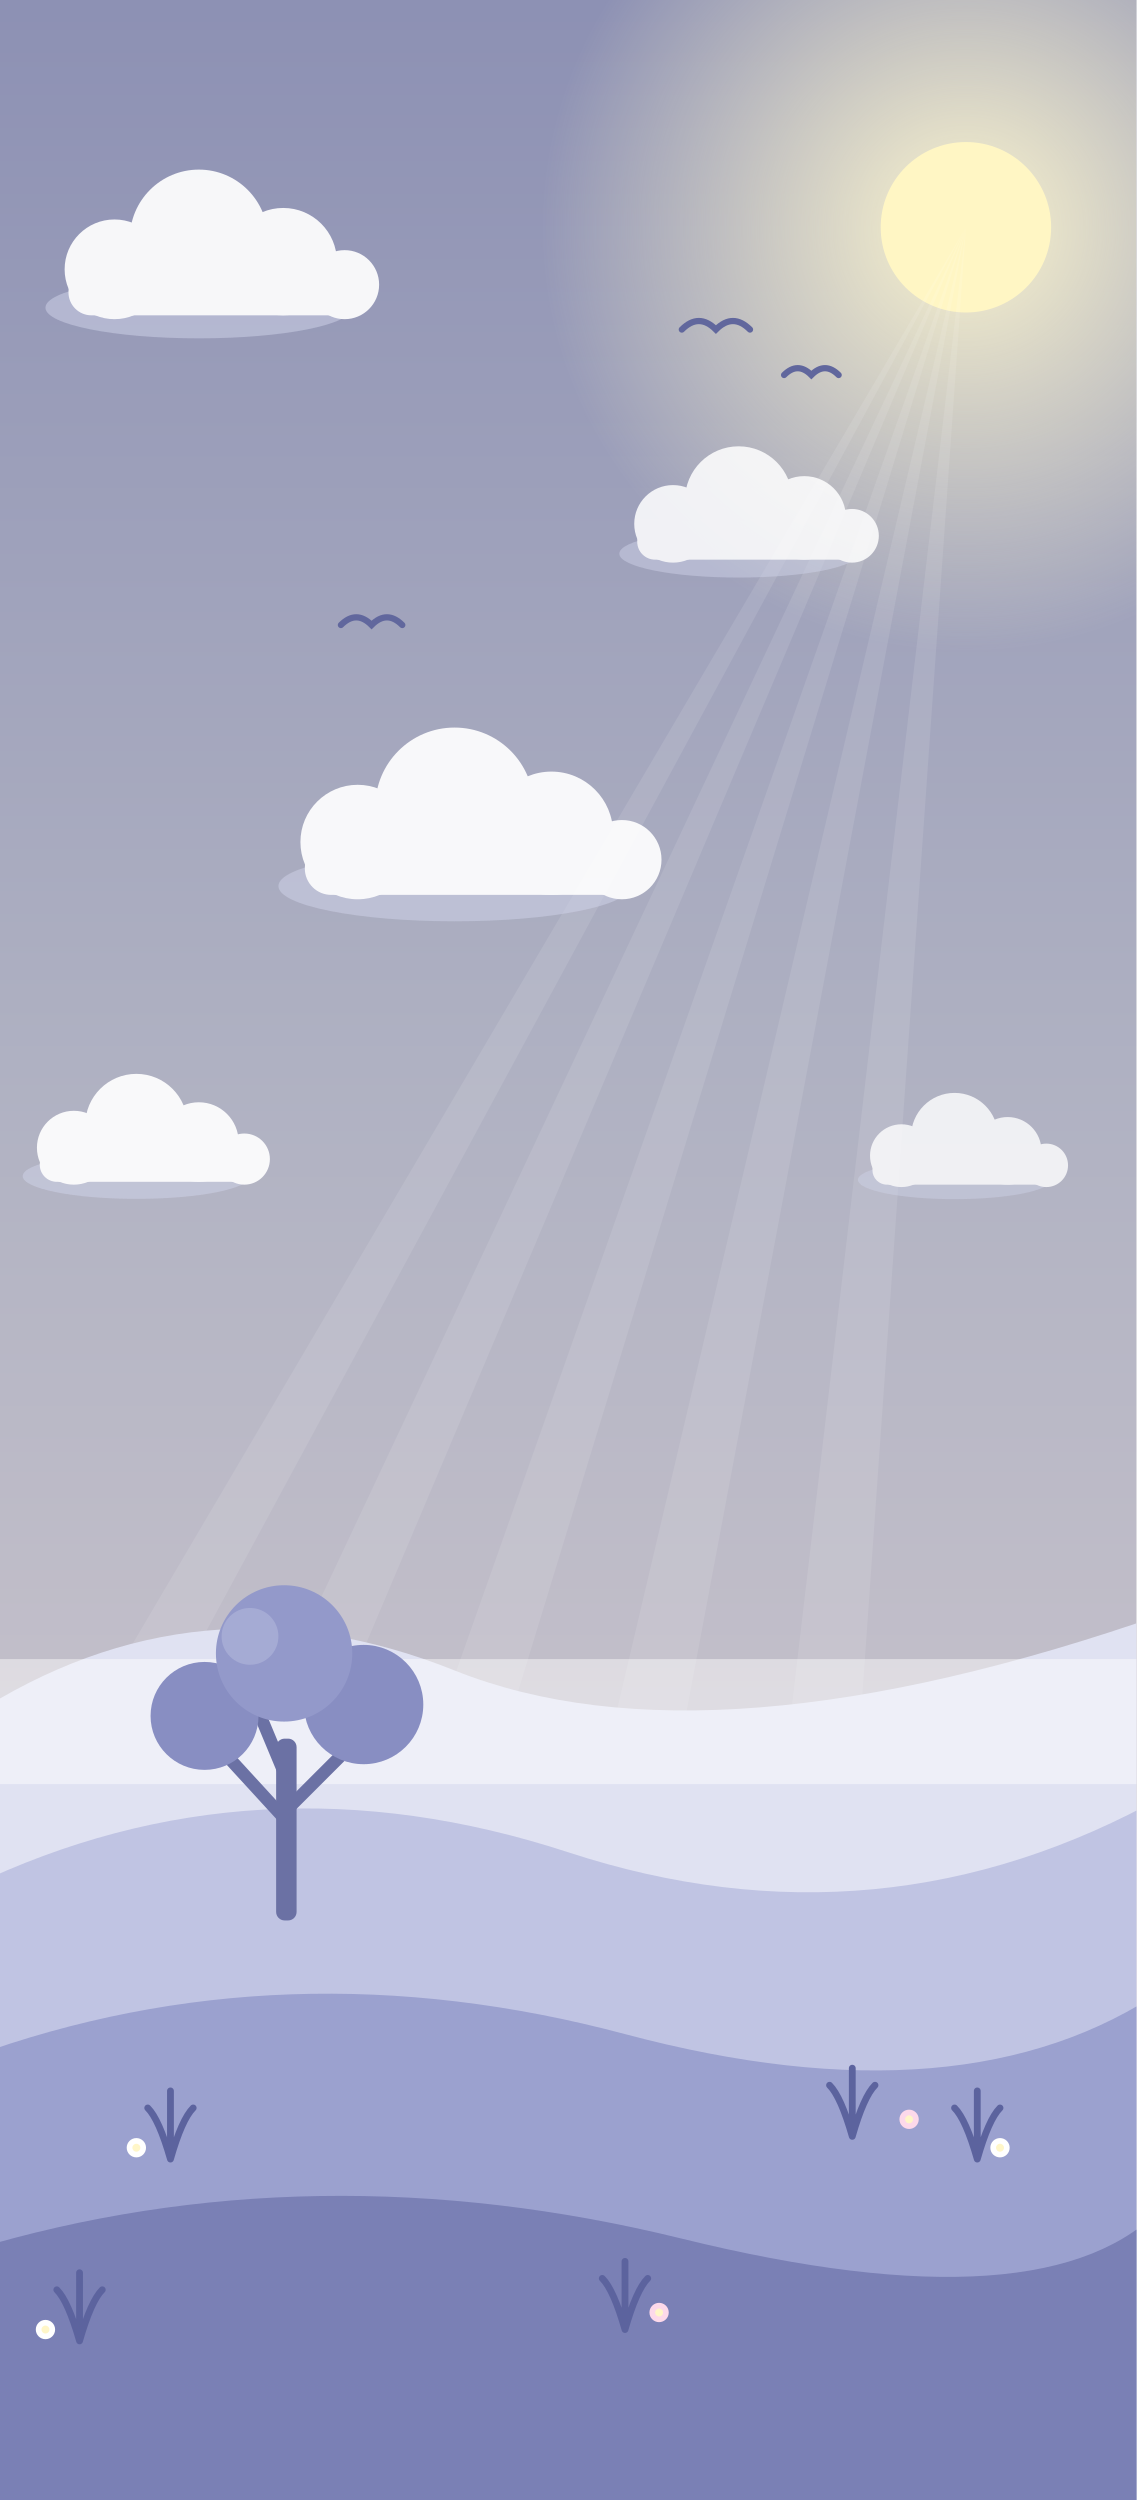
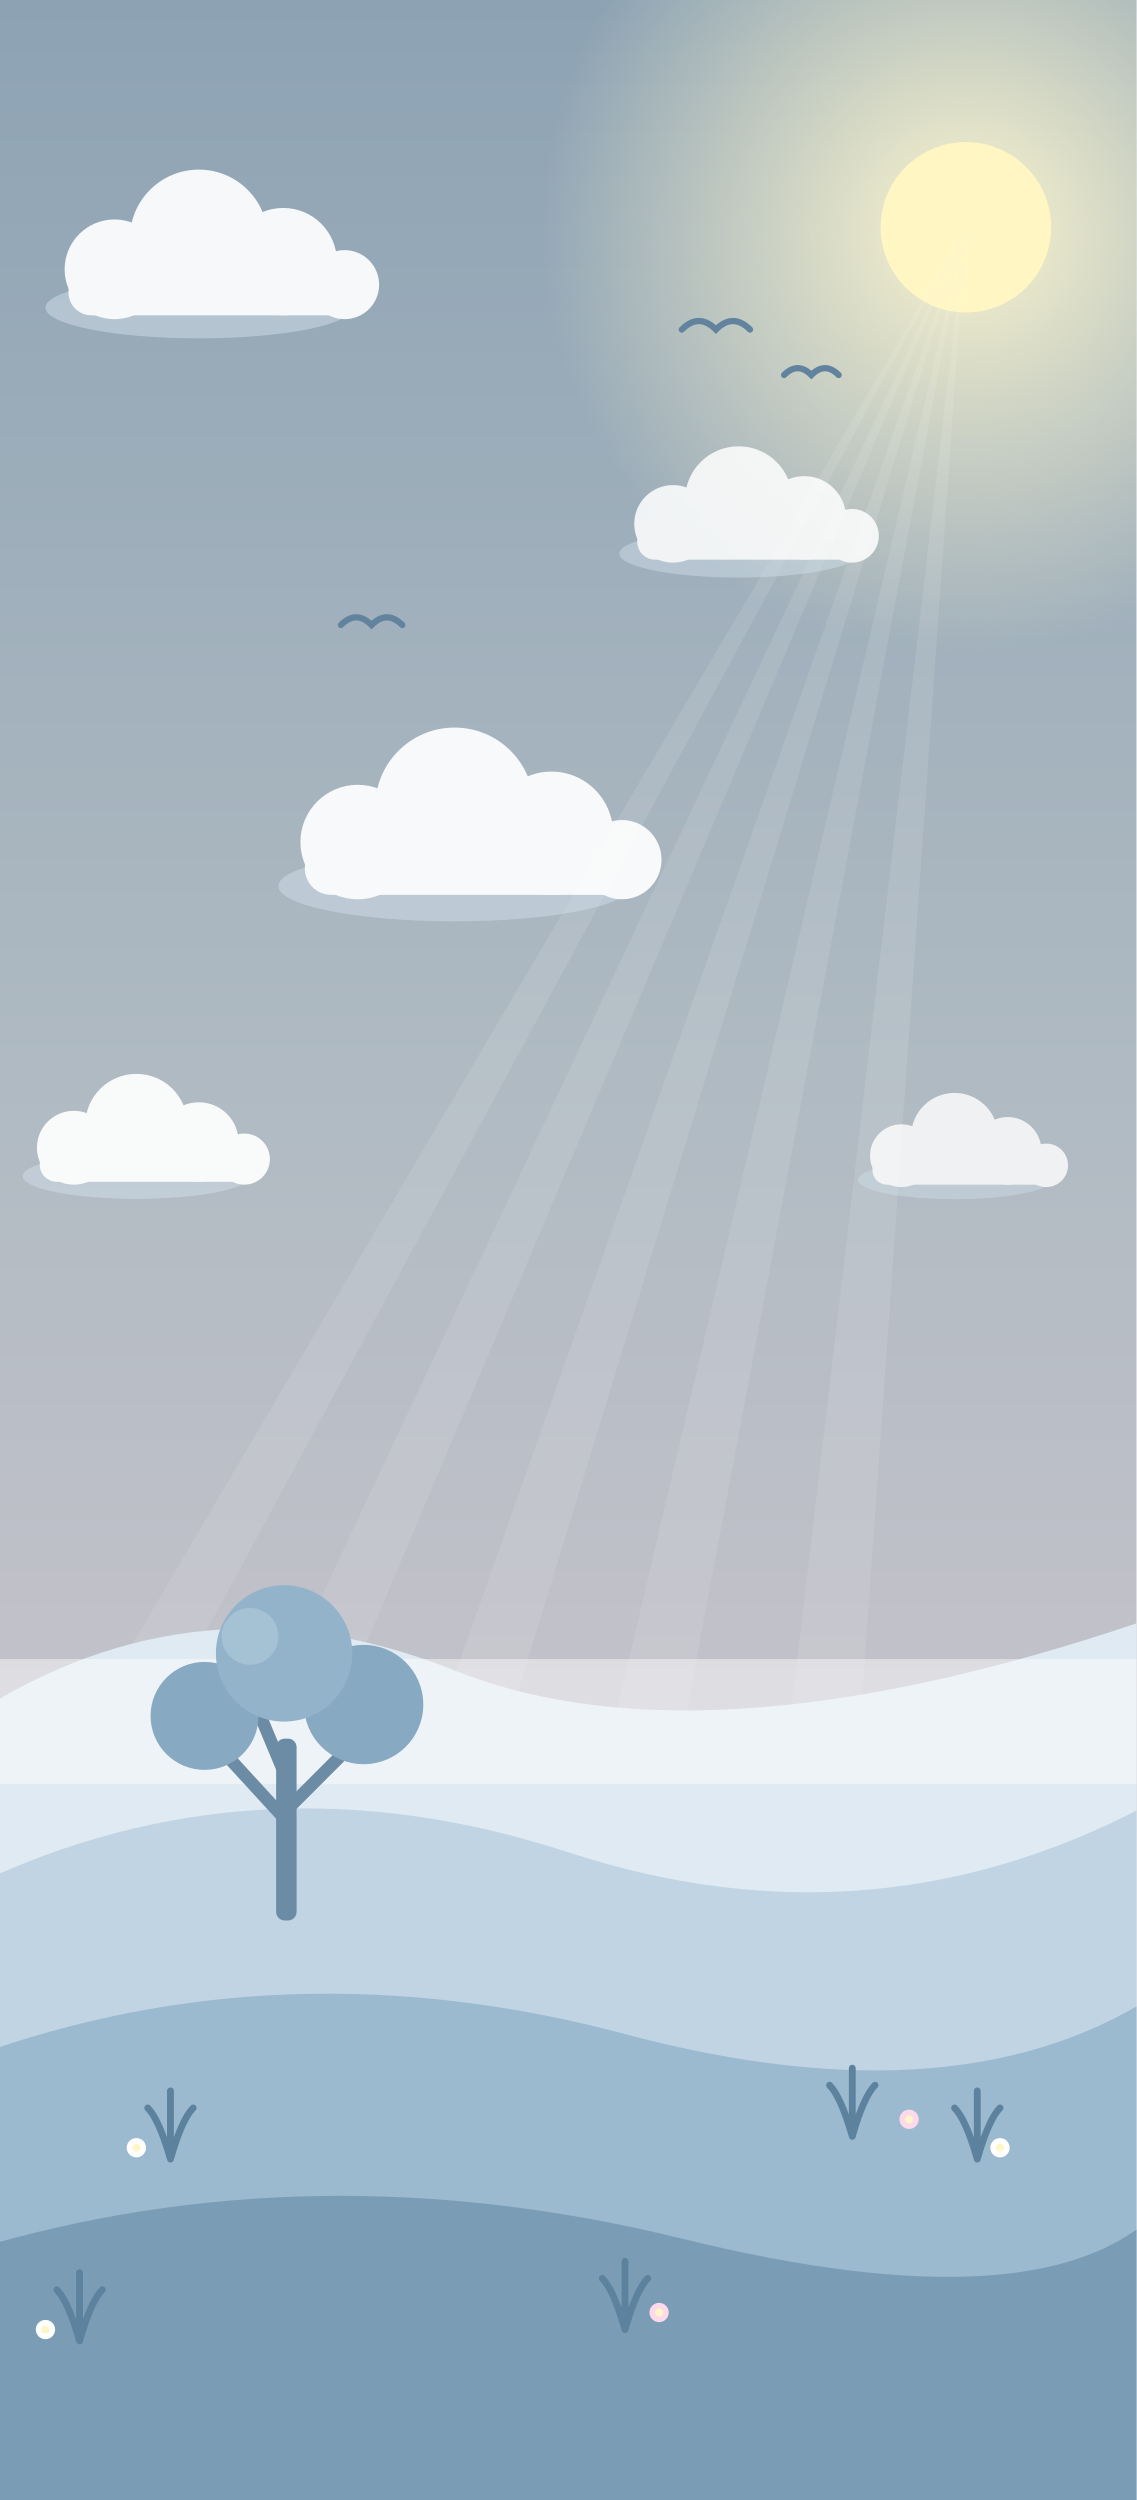
<svg xmlns="http://www.w3.org/2000/svg" viewBox="0 -80 200 440" preserveAspectRatio="xMidYMax slice">
  <defs>
    <linearGradient id="s" x1="0" y1="0" x2="0" y2="1">
-       <stop offset="0" stop-color="#898db2" />
-       <stop offset=".45" stop-color="#afb1c2" />
+       <stop offset="0" stop-color="#89a0b2" />
+       <stop offset=".45" stop-color="#afbac2" />
      <stop offset=".8" stop-color="#cbc5cd" />
      <stop offset="1" stop-color="#cdd0ce" />
    </linearGradient>
    <radialGradient id="g">
      <stop offset="0" stop-color="#fff8cf" stop-opacity=".95" />
      <stop offset="1" stop-color="#fff8cf" stop-opacity="0" />
    </radialGradient>
  </defs>
  <rect y="-100" width="200" height="460" fill="url(#s)" />
  <circle cx="170" cy="-40" r="75" fill="url(#g)" />
  <circle cx="170" cy="-40" r="15" fill="#fff6c4" />
  <path d="M170 -40 L-30 300 L-14 300Z" fill="#fff" opacity=".10" />
  <path d="M170 -40 L10 300 L26 300Z" fill="#fff" opacity=".10" />
  <path d="M170 -40 L50 300 L66 300Z" fill="#fff" opacity=".10" />
  <path d="M170 -40 L90 300 L106 300Z" fill="#fff" opacity=".10" />
  <path d="M170 -40 L130 300 L146 300Z" fill="#fff" opacity=".10" />
  <g transform="translate(35 -38) scale(1.35)" opacity="0.92">
-     <ellipse cx="0" cy="9" rx="20" ry="4" fill="#d0d3e9" opacity=".55" />
+     <ellipse cx="0" cy="9" rx="20" ry="4" fill="#d0dfe9" opacity=".55" />
    <g fill="#fff">
      <circle cx="0" cy="0" r="9" />
      <circle cx="11" cy="3" r="7" />
      <circle cx="-11" cy="4" r="6.5" />
      <circle cx="19" cy="6" r="4.5" />
      <rect x="-17" y="4" width="38" height="6" rx="3" />
    </g>
  </g>
  <g transform="translate(130 8) scale(1.05)" opacity="0.85">
-     <ellipse cx="0" cy="9" rx="20" ry="4" fill="#d0d3e9" opacity=".55" />
+     <ellipse cx="0" cy="9" rx="20" ry="4" fill="#d0dfe9" opacity=".55" />
    <g fill="#fff">
      <circle cx="0" cy="0" r="9" />
      <circle cx="11" cy="3" r="7" />
      <circle cx="-11" cy="4" r="6.5" />
      <circle cx="19" cy="6" r="4.5" />
      <rect x="-17" y="4" width="38" height="6" rx="3" />
    </g>
  </g>
  <g transform="translate(80 62) scale(1.55)" opacity="0.92">
-     <ellipse cx="0" cy="9" rx="20" ry="4" fill="#d0d3e9" opacity=".55" />
+     <ellipse cx="0" cy="9" rx="20" ry="4" fill="#d0dfe9" opacity=".55" />
    <g fill="#fff">
      <circle cx="0" cy="0" r="9" />
      <circle cx="11" cy="3" r="7" />
      <circle cx="-11" cy="4" r="6.5" />
      <circle cx="19" cy="6" r="4.5" />
      <rect x="-17" y="4" width="38" height="6" rx="3" />
    </g>
  </g>
  <g transform="translate(24 118) scale(1)" opacity="0.92">
-     <ellipse cx="0" cy="9" rx="20" ry="4" fill="#d0d3e9" opacity=".55" />
+     <ellipse cx="0" cy="9" rx="20" ry="4" fill="#d0dfe9" opacity=".55" />
    <g fill="#fff">
      <circle cx="0" cy="0" r="9" />
      <circle cx="11" cy="3" r="7" />
      <circle cx="-11" cy="4" r="6.5" />
      <circle cx="19" cy="6" r="4.5" />
      <rect x="-17" y="4" width="38" height="6" rx="3" />
    </g>
  </g>
  <g transform="translate(168 120) scale(0.85)" opacity="0.8">
-     <ellipse cx="0" cy="9" rx="20" ry="4" fill="#d0d3e9" opacity=".55" />
+     <ellipse cx="0" cy="9" rx="20" ry="4" fill="#d0dfe9" opacity=".55" />
    <g fill="#fff">
      <circle cx="0" cy="0" r="9" />
      <circle cx="11" cy="3" r="7" />
      <circle cx="-11" cy="4" r="6.5" />
      <circle cx="19" cy="6" r="4.5" />
      <rect x="-17" y="4" width="38" height="6" rx="3" />
    </g>
  </g>
-   <path d="M120 -22 q3 -3 6 0 q3 -3 6 0" fill="none" stroke="#61679d" stroke-width="1.1" stroke-linecap="round" />
-   <path d="M138 -14 q2.4 -2.4 4.8 0 q2.4 -2.4 4.8 0" fill="none" stroke="#61679d" stroke-width="1.1" stroke-linecap="round" />
-   <path d="M60 30 q2.7 -2.7 5.4 0 q2.7 -2.7 5.4 0" fill="none" stroke="#61679d" stroke-width="1.1" stroke-linecap="round" />
-   <path d="M-5 360 V222 Q35 196 80 214 T205 204 V360Z" fill="#e0e2f2" />
+   <path d="M120 -22 q3 -3 6 0 q3 -3 6 0" fill="none" stroke="#61839d" stroke-width="1.1" stroke-linecap="round" />
+   <path d="M138 -14 q2.4 -2.4 4.8 0 q2.4 -2.4 4.8 0" fill="none" stroke="#61839d" stroke-width="1.1" stroke-linecap="round" />
+   <path d="M60 30 q2.7 -2.7 5.4 0 q2.7 -2.7 5.4 0" fill="none" stroke="#61839d" stroke-width="1.1" stroke-linecap="round" />
+   <path d="M-5 360 V222 Q35 196 80 214 T205 204 V360Z" fill="#e0eaf2" />
  <rect x="-5" y="212" width="210" height="22" fill="#fff" opacity=".45" />
-   <path d="M-5 360 V252 Q45 228 100 246 T205 236 V360Z" fill="#c0c4e3" />
-   <rect x="48.6" y="226" width="3.6" height="32" rx="1.5" fill="#6b71a4" />
-   <path d="M50 240 L39 228 M51 238 L63 226 M50 232 L45 220" stroke="#6b71a4" stroke-width="2.2" fill="none" stroke-linecap="round" />
-   <circle cx="36" cy="222" r="9.5" fill="#888ec2" />
-   <circle cx="64" cy="220" r="10.5" fill="#888ec2" />
-   <circle cx="50" cy="211" r="12" fill="#9399ca" />
-   <circle cx="44" cy="208" r="5" fill="#aaafd7" opacity=".8" />
-   <path d="M-5 360 V282 Q50 262 110 278 T205 270 V360Z" fill="#9ba1cf" />
-   <path d="M-5 360 V316 Q55 298 120 314 T205 308 V360Z" fill="#7a80b5" />
-   <path d="M30 300 q-2 -7 -4 -9 M30 300 q0 -9 0 -12 M30 300 q2 -7 4 -9" stroke="#5c639e" stroke-width="1.2" fill="none" stroke-linecap="round" />
-   <path d="M150 296 q-2 -7 -4 -9 M150 296 q0 -9 0 -12 M150 296 q2 -7 4 -9" stroke="#5c639e" stroke-width="1.2" fill="none" stroke-linecap="round" />
-   <path d="M172 300 q-2 -7 -4 -9 M172 300 q0 -9 0 -12 M172 300 q2 -7 4 -9" stroke="#5c639e" stroke-width="1.2" fill="none" stroke-linecap="round" />
-   <path d="M110 330 q-2 -7 -4 -9 M110 330 q0 -9 0 -12 M110 330 q2 -7 4 -9" stroke="#5c639e" stroke-width="1.2" fill="none" stroke-linecap="round" />
-   <path d="M14 332 q-2 -7 -4 -9 M14 332 q0 -9 0 -12 M14 332 q2 -7 4 -9" stroke="#5c639e" stroke-width="1.2" fill="none" stroke-linecap="round" />
+   <path d="M-5 360 V252 Q45 228 100 246 T205 236 V360Z" fill="#c0d4e3" />
+   <rect x="48.6" y="226" width="3.6" height="32" rx="1.5" fill="#6b8ca4" />
+   <path d="M50 240 L39 228 M51 238 L63 226 M50 232 L45 220" stroke="#6b8ca4" stroke-width="2.2" fill="none" stroke-linecap="round" />
+   <circle cx="36" cy="222" r="9.5" fill="#88a9c2" />
+   <circle cx="64" cy="220" r="10.5" fill="#88a9c2" />
+   <circle cx="50" cy="211" r="12" fill="#93b3ca" />
+   <circle cx="44" cy="208" r="5" fill="#aac4d7" opacity=".8" />
+   <path d="M-5 360 V282 Q50 262 110 278 T205 270 V360Z" fill="#9bb9cf" />
+   <path d="M-5 360 V316 Q55 298 120 314 T205 308 V360Z" fill="#7a9cb5" />
+   <path d="M30 300 q-2 -7 -4 -9 M30 300 q0 -9 0 -12 M30 300 q2 -7 4 -9" stroke="#5c829e" stroke-width="1.2" fill="none" stroke-linecap="round" />
+   <path d="M150 296 q-2 -7 -4 -9 M150 296 q0 -9 0 -12 M150 296 q2 -7 4 -9" stroke="#5c829e" stroke-width="1.2" fill="none" stroke-linecap="round" />
+   <path d="M172 300 q-2 -7 -4 -9 M172 300 q0 -9 0 -12 M172 300 q2 -7 4 -9" stroke="#5c829e" stroke-width="1.2" fill="none" stroke-linecap="round" />
+   <path d="M110 330 q-2 -7 -4 -9 M110 330 q0 -9 0 -12 M110 330 q2 -7 4 -9" stroke="#5c829e" stroke-width="1.2" fill="none" stroke-linecap="round" />
+   <path d="M14 332 q-2 -7 -4 -9 M14 332 q0 -9 0 -12 M14 332 q2 -7 4 -9" stroke="#5c829e" stroke-width="1.2" fill="none" stroke-linecap="round" />
  <circle cx="24" cy="298" r="1.7" fill="#fff" />
  <circle cx="24" cy="298" r=".7" fill="#fff6c8" />
  <circle cx="160" cy="293" r="1.7" fill="#fdd9ea" />
  <circle cx="160" cy="293" r=".7" fill="#fff6c8" />
  <circle cx="176" cy="298" r="1.7" fill="#fff" />
  <circle cx="176" cy="298" r=".7" fill="#fff6c8" />
  <circle cx="116" cy="327" r="1.7" fill="#fdd9ea" />
  <circle cx="116" cy="327" r=".7" fill="#fff6c8" />
  <circle cx="8" cy="330" r="1.7" fill="#fff" />
  <circle cx="8" cy="330" r=".7" fill="#fff6c8" />
</svg>
